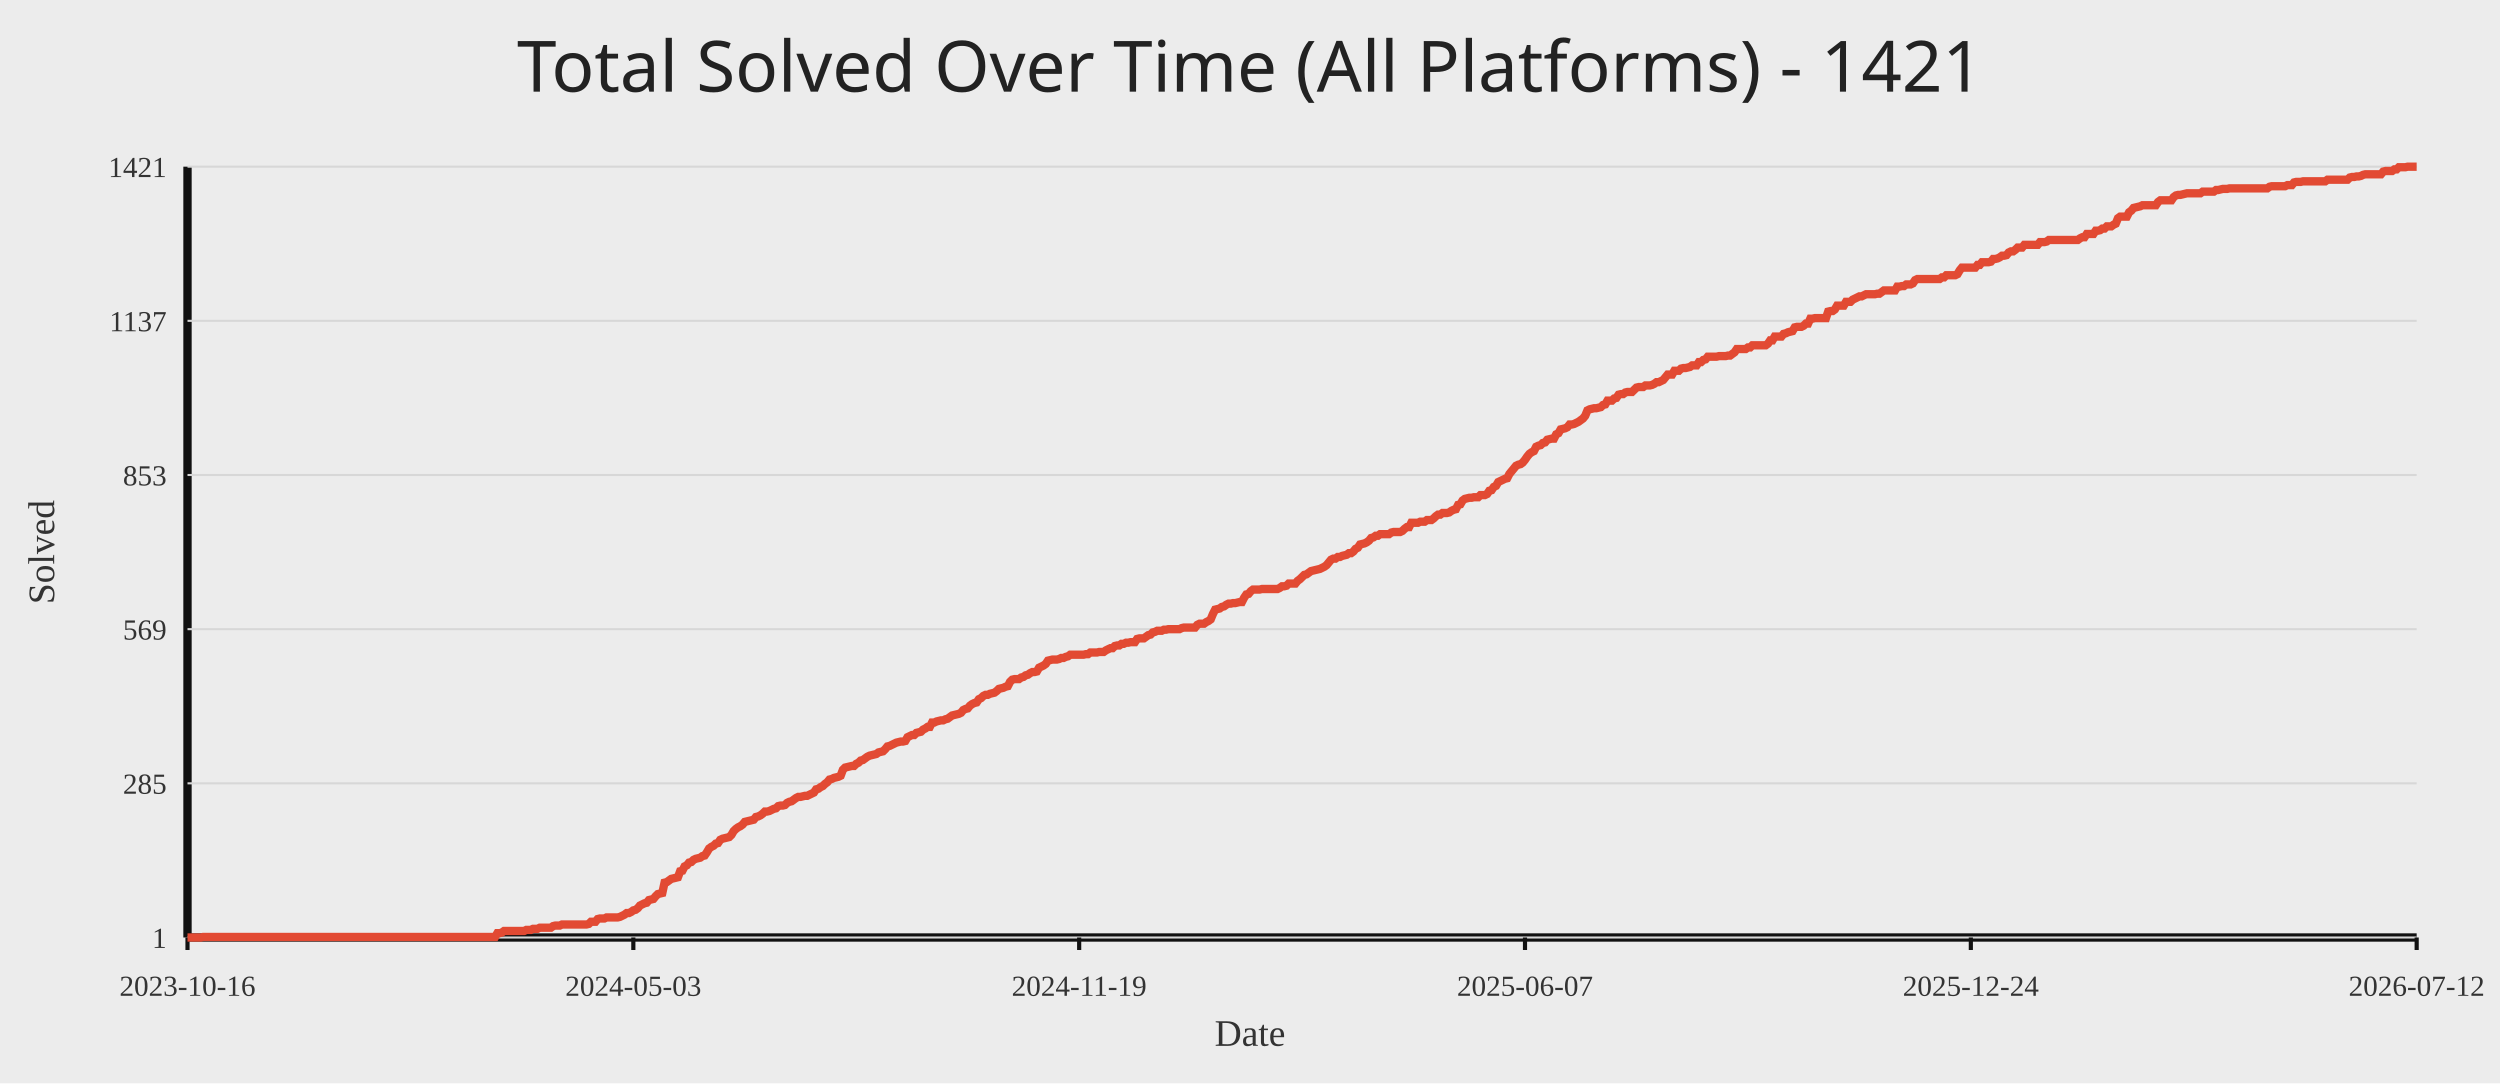
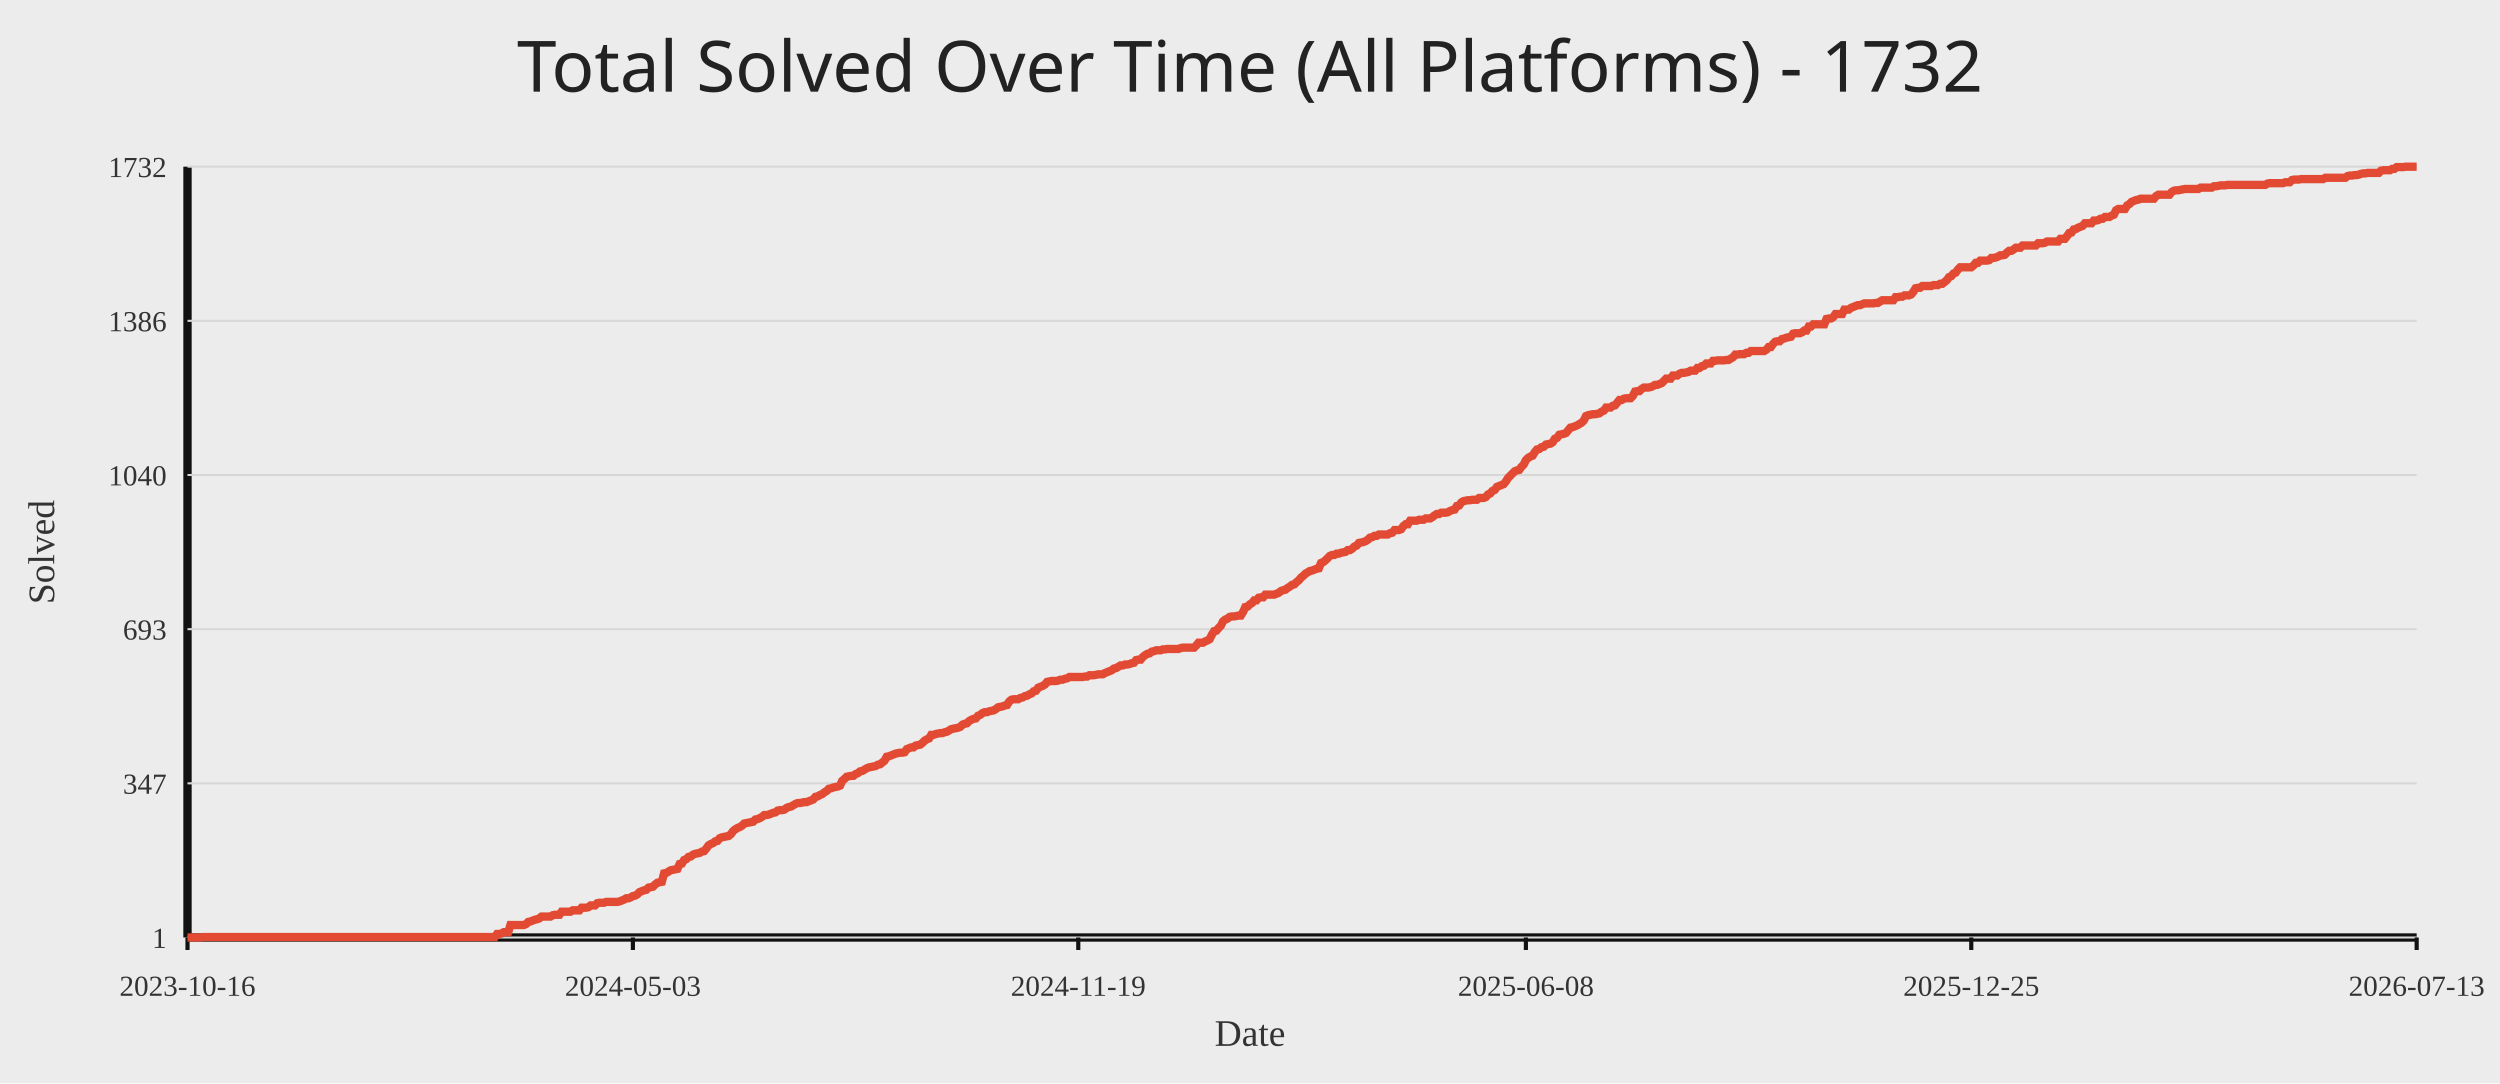
<svg xmlns="http://www.w3.org/2000/svg" width="1200" height="520">
  <rect width="100%" height="100%" fill="#ececec" />
-   <text x="50%" y="44" text-anchor="middle" fill="#222" font-size="34" font-family="Comic Sans MS, Segoe UI">Total Solved Over Time (All Platforms) - 1421</text>
+   <text x="50%" y="44" text-anchor="middle" fill="#222" font-size="34" font-family="Comic Sans MS, Segoe UI">Total Solved Over Time (All Platforms) - 1732</text>
  <line x1="90" y1="450" x2="1160" y2="450" stroke="#111" stroke-width="4" />
  <line x1="90" y1="80" x2="90" y2="450" stroke="#111" stroke-width="4" />
  <line x1="90" y1="450.00" x2="1160" y2="450.00" stroke="#d7d7d7" stroke-width="1" />
  <text x="80" y="455.00" text-anchor="end" fill="#333" font-size="14">1</text>
  <line x1="90" y1="376.00" x2="1160" y2="376.00" stroke="#d7d7d7" stroke-width="1" />
-   <text x="80" y="381.00" text-anchor="end" fill="#333" font-size="14">285</text>
+   <text x="80" y="381.00" text-anchor="end" fill="#333" font-size="14">347</text>
  <line x1="90" y1="302.00" x2="1160" y2="302.00" stroke="#d7d7d7" stroke-width="1" />
-   <text x="80" y="307.00" text-anchor="end" fill="#333" font-size="14">569</text>
+   <text x="80" y="307.00" text-anchor="end" fill="#333" font-size="14">693</text>
  <line x1="90" y1="228.00" x2="1160" y2="228.00" stroke="#d7d7d7" stroke-width="1" />
-   <text x="80" y="233.00" text-anchor="end" fill="#333" font-size="14">853</text>
+   <text x="80" y="233.00" text-anchor="end" fill="#333" font-size="14">1040</text>
  <line x1="90" y1="154.00" x2="1160" y2="154.00" stroke="#d7d7d7" stroke-width="1" />
-   <text x="80" y="159.00" text-anchor="end" fill="#333" font-size="14">1137</text>
+   <text x="80" y="159.00" text-anchor="end" fill="#333" font-size="14">1386</text>
  <line x1="90" y1="80.00" x2="1160" y2="80.00" stroke="#d7d7d7" stroke-width="1" />
-   <text x="80" y="85.00" text-anchor="end" fill="#333" font-size="14">1421</text>
+   <text x="80" y="85.00" text-anchor="end" fill="#333" font-size="14">1732</text>
  <line x1="90.00" y1="450" x2="90.00" y2="456" stroke="#111" stroke-width="2" />
  <text x="90.00" y="478" text-anchor="middle" fill="#333" font-size="14">2023-10-16</text>
-   <line x1="304.00" y1="450" x2="304.00" y2="456" stroke="#111" stroke-width="2" />
-   <text x="304.00" y="478" text-anchor="middle" fill="#333" font-size="14">2024-05-03</text>
-   <line x1="518.00" y1="450" x2="518.00" y2="456" stroke="#111" stroke-width="2" />
-   <text x="518.00" y="478" text-anchor="middle" fill="#333" font-size="14">2024-11-19</text>
-   <line x1="732.00" y1="450" x2="732.00" y2="456" stroke="#111" stroke-width="2" />
-   <text x="732.00" y="478" text-anchor="middle" fill="#333" font-size="14">2025-06-07</text>
-   <line x1="946.00" y1="450" x2="946.00" y2="456" stroke="#111" stroke-width="2" />
-   <text x="946.00" y="478" text-anchor="middle" fill="#333" font-size="14">2025-12-24</text>
+   <line x1="303.79" y1="450" x2="303.79" y2="456" stroke="#111" stroke-width="2" />
+   <text x="303.79" y="478" text-anchor="middle" fill="#333" font-size="14">2024-05-03</text>
+   <line x1="517.57" y1="450" x2="517.57" y2="456" stroke="#111" stroke-width="2" />
+   <text x="517.57" y="478" text-anchor="middle" fill="#333" font-size="14">2024-11-19</text>
+   <line x1="732.43" y1="450" x2="732.43" y2="456" stroke="#111" stroke-width="2" />
+   <text x="732.43" y="478" text-anchor="middle" fill="#333" font-size="14">2025-06-08</text>
+   <line x1="946.21" y1="450" x2="946.21" y2="456" stroke="#111" stroke-width="2" />
+   <text x="946.21" y="478" text-anchor="middle" fill="#333" font-size="14">2025-12-25</text>
  <line x1="1160.00" y1="450" x2="1160.00" y2="456" stroke="#111" stroke-width="2" />
-   <text x="1160.00" y="478" text-anchor="middle" fill="#333" font-size="14">2026-07-12</text>
-   <polyline fill="none" stroke="#e24a33" stroke-width="4" points="90.00,450.00 91.07,450.00 92.14,450.00 93.21,450.00 94.28,450.00 95.35,450.00 96.42,450.00 97.49,449.74 98.56,449.74 99.63,449.74 100.70,449.74 101.77,449.74 102.84,449.74 103.91,449.74 104.98,449.74 106.05,449.74 107.12,449.74 108.19,449.74 109.26,449.74 110.33,449.74 111.40,449.74 112.47,449.74 113.54,449.74 114.61,449.74 115.68,449.74 116.75,449.74 117.82,449.74 118.89,449.74 119.96,449.74 121.03,449.74 122.10,449.74 123.17,449.74 124.24,449.74 125.31,449.74 126.38,449.74 127.45,449.74 128.52,449.74 129.59,449.74 130.66,449.74 131.73,449.74 132.80,449.74 133.87,449.74 134.94,449.74 136.01,449.74 137.08,449.74 138.15,449.74 139.22,449.74 140.29,449.74 141.36,449.74 142.43,449.74 143.50,449.74 144.57,449.74 145.64,449.74 146.71,449.74 147.78,449.74 148.85,449.74 149.92,449.74 150.99,449.74 152.06,449.74 153.13,449.74 154.20,449.74 155.27,449.74 156.34,449.74 157.41,449.74 158.48,449.74 159.55,449.74 160.62,449.74 161.69,449.74 162.76,449.74 163.83,449.74 164.90,449.74 165.97,449.74 167.04,449.74 168.11,449.74 169.18,449.74 170.25,449.74 171.32,449.74 172.39,449.74 173.46,449.74 174.53,449.74 175.60,449.74 176.67,449.74 177.74,449.74 178.81,449.74 179.88,449.74 180.95,449.74 182.02,449.74 183.09,449.74 184.16,449.74 185.23,449.74 186.30,449.74 187.37,449.74 188.44,449.74 189.51,449.74 190.58,449.74 191.65,449.74 192.72,449.74 193.79,449.74 194.86,449.74 195.93,449.74 197.00,449.74 198.07,449.74 199.14,449.74 200.21,449.74 201.28,449.74 202.35,449.74 203.42,449.74 204.49,449.74 205.56,449.74 206.63,449.74 207.70,449.74 208.77,449.74 209.84,449.74 210.91,449.74 211.98,449.74 213.05,449.74 214.12,449.74 215.19,449.74 216.26,449.74 217.33,449.74 218.40,449.74 219.47,449.74 220.54,449.74 221.61,449.74 222.68,449.74 223.75,449.74 224.82,449.74 225.89,449.74 226.96,449.74 228.03,449.74 229.10,449.74 230.17,449.74 231.24,449.74 232.31,449.74 233.38,449.74 234.45,449.74 235.52,449.74 236.59,449.74 237.66,449.74 238.73,447.92 239.80,447.92 240.87,447.65 241.94,446.87 243.01,446.87 244.08,446.87 245.15,446.87 246.22,446.87 247.29,446.87 248.36,446.87 249.43,446.87 250.50,446.87 251.57,446.87 252.64,446.35 253.71,446.35 254.78,446.35 255.85,445.83 256.92,445.83 257.99,445.83 259.06,445.31 260.13,445.31 261.20,445.31 262.27,445.31 263.34,445.31 264.41,445.31 265.48,444.53 266.55,444.27 267.62,444.27 268.69,444.27 269.76,443.75 270.83,443.75 271.90,443.75 272.97,443.75 274.04,443.75 275.11,443.75 276.18,443.75 277.25,443.75 278.32,443.75 279.39,443.75 280.46,443.75 281.53,443.75 282.60,443.49 283.67,442.44 284.74,442.44 285.81,442.44 286.88,441.14 287.95,440.88 289.02,440.88 290.09,440.88 291.16,440.36 292.23,440.36 293.30,440.36 294.37,440.36 295.44,440.36 296.51,440.36 297.58,440.10 298.65,439.58 299.72,439.06 300.79,438.27 301.86,438.27 302.93,437.75 304.00,436.97 305.07,436.71 306.14,435.93 307.21,434.63 308.28,434.11 309.35,433.58 310.42,433.32 311.49,432.02 312.56,431.76 313.63,431.50 314.70,430.20 315.77,429.15 316.84,428.89 317.91,428.63 318.98,423.68 320.05,423.42 321.12,422.64 322.19,421.86 323.26,421.60 324.33,421.34 325.40,421.08 326.47,418.21 327.54,417.95 328.61,415.87 329.68,415.35 330.75,414.04 331.82,413.78 332.89,412.74 333.96,412.22 335.03,411.96 336.10,411.70 337.17,410.92 338.24,410.65 339.31,409.09 340.38,407.27 341.45,406.49 342.52,405.96 343.59,404.92 344.66,404.66 345.73,403.10 346.80,402.58 347.87,402.32 348.94,402.06 350.01,401.80 351.08,400.75 352.15,398.93 353.22,397.89 354.29,397.11 355.36,396.58 356.43,395.80 357.50,394.50 358.57,394.24 359.64,393.98 360.71,393.72 361.78,393.46 362.85,392.15 363.92,391.89 364.99,391.37 366.06,390.59 367.13,389.55 368.20,389.55 369.27,389.29 370.34,388.77 371.41,388.25 372.48,387.99 373.55,386.94 374.62,386.68 375.69,386.68 376.76,386.42 377.83,385.38 378.90,384.86 379.97,384.60 381.04,383.82 382.11,383.04 383.18,382.51 384.25,382.51 385.32,382.25 386.39,381.99 387.46,381.99 388.53,381.47 389.60,380.95 390.67,380.43 391.74,378.87 392.81,378.61 393.88,377.82 394.95,377.30 396.02,376.26 397.09,375.48 398.16,374.18 399.23,373.92 400.30,373.39 401.37,373.13 402.44,372.87 403.51,372.35 404.58,369.49 405.65,368.44 406.72,368.18 407.79,367.92 408.86,367.66 409.93,367.66 411.00,366.62 412.07,366.10 413.14,365.06 414.21,364.80 415.28,364.01 416.35,363.23 417.42,362.71 418.49,362.45 419.56,362.19 420.63,361.93 421.70,361.15 422.77,360.89 423.84,360.63 424.91,359.58 425.98,358.28 427.05,358.02 428.12,357.50 429.19,356.98 430.26,356.46 431.33,356.20 432.40,355.94 433.47,355.94 434.54,355.68 435.61,353.85 436.68,353.33 437.75,352.81 438.82,352.81 439.89,351.77 440.96,351.51 442.03,351.25 443.10,350.20 444.17,349.68 445.24,348.90 446.31,348.90 447.38,346.82 448.45,346.82 449.52,346.30 450.59,346.04 451.66,345.77 452.73,345.77 453.80,345.25 454.87,344.99 455.94,344.21 457.01,343.43 458.08,343.17 459.15,342.91 460.22,342.65 461.29,342.13 462.36,340.82 463.43,340.30 464.50,340.04 465.57,338.74 466.64,337.96 467.71,337.44 468.78,337.18 469.85,335.61 470.92,335.09 471.99,334.05 473.06,333.53 474.13,333.53 475.20,333.01 476.27,332.75 477.34,332.49 478.41,331.70 479.48,330.66 480.55,330.40 481.62,330.14 482.69,329.62 483.76,329.36 484.83,327.27 485.90,326.23 486.97,325.97 488.04,325.97 489.11,325.97 490.18,325.19 491.25,324.93 492.32,324.15 493.39,323.89 494.46,323.11 495.53,322.58 496.60,322.58 497.67,322.32 498.74,320.50 499.81,319.98 500.88,319.46 501.95,318.68 503.02,317.11 504.09,316.85 505.16,316.59 506.23,316.59 507.30,316.59 508.37,316.33 509.44,315.81 510.51,315.81 511.58,315.29 512.65,315.03 513.72,314.25 514.79,314.25 515.86,314.25 516.93,314.25 518.00,314.25 519.07,314.25 520.14,314.25 521.21,313.99 522.28,313.99 523.35,313.20 524.42,313.20 525.49,313.20 526.56,313.20 527.63,312.94 528.70,312.94 529.77,312.94 530.84,312.16 531.91,311.64 532.98,311.12 534.05,311.12 535.12,310.08 536.19,309.82 537.26,309.82 538.33,309.04 539.40,309.04 540.47,308.51 541.54,308.51 542.61,308.25 543.68,308.25 544.75,308.25 545.82,306.69 546.89,306.43 547.96,306.43 549.03,306.43 550.10,305.65 551.17,304.87 552.24,304.61 553.31,303.56 554.38,303.30 555.45,302.78 556.52,302.78 557.59,302.78 558.66,302.26 559.73,302.26 560.80,302.00 561.87,302.00 562.94,302.00 564.01,302.00 565.08,302.00 566.15,302.00 567.22,301.48 568.29,301.22 569.36,301.22 570.43,301.22 571.50,301.22 572.57,301.22 573.64,301.22 574.71,299.92 575.78,299.39 576.85,299.39 577.92,299.39 578.99,298.61 580.06,298.09 581.13,297.31 582.20,294.70 583.27,292.62 584.34,292.36 585.41,292.10 586.48,291.32 587.55,291.06 588.62,290.27 589.69,289.75 590.76,289.75 591.83,289.49 592.90,289.49 593.97,289.23 595.04,288.97 596.11,288.97 597.18,286.89 598.25,285.32 599.32,285.06 600.39,283.76 601.46,282.98 602.53,282.98 603.60,282.98 604.67,282.98 605.74,282.72 606.81,282.72 607.88,282.72 608.95,282.72 610.02,282.72 611.09,282.72 612.16,282.72 613.23,282.72 614.30,282.20 615.37,281.42 616.44,281.42 617.51,281.15 618.58,280.11 619.65,280.11 620.72,280.11 621.79,280.11 622.86,278.81 623.93,278.03 625.00,276.99 626.07,275.94 627.14,275.68 628.21,274.90 629.28,274.12 630.35,273.86 631.42,273.60 632.49,273.34 633.56,273.08 634.63,272.56 635.70,272.04 636.77,271.25 637.84,269.95 638.91,268.65 639.98,268.13 641.05,268.13 642.12,267.35 643.19,267.35 644.26,266.82 645.33,266.56 646.40,266.30 647.47,265.52 648.54,265.52 649.61,264.74 650.68,263.44 651.75,262.92 652.82,261.35 653.89,261.09 654.96,260.83 656.03,260.31 657.10,259.53 658.17,258.23 659.24,257.96 660.31,257.18 661.38,257.18 662.45,256.40 663.52,256.40 664.59,256.40 665.66,256.40 666.73,256.40 667.80,255.62 668.87,255.36 669.94,255.36 671.01,255.36 672.08,255.36 673.15,254.84 674.22,253.80 675.29,253.01 676.36,253.01 677.43,250.93 678.50,250.93 679.57,250.93 680.64,250.93 681.71,250.41 682.78,250.41 683.85,250.41 684.92,249.63 685.99,249.63 687.06,249.63 688.13,248.85 689.20,247.80 690.27,247.02 691.34,247.02 692.41,246.24 693.48,246.24 694.55,246.24 695.62,245.98 696.69,245.20 697.76,244.68 698.83,244.42 699.90,242.33 700.97,242.07 702.04,240.25 703.11,239.46 704.18,239.20 705.25,238.94 706.32,238.94 707.39,238.68 708.46,238.68 709.53,238.68 710.60,237.64 711.67,237.64 712.74,237.64 713.81,237.12 714.88,235.56 715.95,235.30 717.02,233.73 718.09,233.21 719.16,231.39 720.23,230.87 721.30,230.35 722.37,229.82 723.44,229.56 724.51,227.48 725.58,226.18 726.65,224.87 727.72,223.57 728.79,223.05 729.86,222.79 730.93,222.01 732.00,220.70 733.07,219.14 734.14,217.84 735.21,217.06 736.28,216.54 737.35,214.45 738.42,213.93 739.49,213.67 740.56,212.63 741.63,212.37 742.70,211.06 743.77,210.80 744.84,210.54 745.91,210.54 746.98,208.46 748.05,207.94 749.12,206.11 750.19,205.85 751.26,205.59 752.33,205.07 753.40,203.77 754.47,203.77 755.54,203.51 756.61,202.99 757.68,202.46 758.75,201.68 759.82,200.90 760.89,199.60 761.96,196.99 763.03,196.47 764.10,196.21 765.17,195.95 766.24,195.95 767.31,195.69 768.38,195.43 769.45,194.39 770.52,194.13 771.59,192.30 772.66,192.30 773.73,192.30 774.80,191.26 775.87,191.00 776.94,189.44 778.01,189.18 779.08,189.18 780.15,188.39 781.22,188.13 782.29,188.13 783.36,188.13 784.43,187.09 785.50,186.05 786.57,185.79 787.64,185.79 788.71,185.79 789.78,185.01 790.85,185.01 791.92,185.01 792.99,184.75 794.06,184.23 795.13,183.44 796.20,183.44 797.27,182.92 798.34,182.40 799.41,181.10 800.48,179.80 801.55,179.80 802.62,179.80 803.69,177.97 804.76,177.97 805.83,177.97 806.90,176.93 807.97,176.67 809.04,176.67 810.11,176.41 811.18,176.15 812.25,175.37 813.32,175.37 814.39,175.37 815.46,173.80 816.53,173.80 817.60,172.76 818.67,172.50 819.74,171.20 820.81,171.20 821.88,171.20 822.95,171.20 824.02,171.20 825.09,170.94 826.16,170.94 827.23,170.94 828.30,170.94 829.37,170.68 830.44,170.68 831.51,169.89 832.58,169.11 833.65,167.55 834.72,167.55 835.79,167.55 836.86,167.55 837.93,167.55 839.00,166.77 840.07,166.77 841.14,165.73 842.21,165.73 843.28,165.73 844.35,165.73 845.42,165.73 846.49,165.73 847.56,165.73 848.63,164.94 849.70,163.38 850.77,163.38 851.84,161.56 852.91,161.56 853.98,161.56 855.05,161.56 856.12,160.25 857.19,159.99 858.26,159.47 859.33,159.21 860.40,158.95 861.47,157.13 862.54,156.87 863.61,156.87 864.68,156.87 865.75,156.35 866.82,155.30 867.89,155.30 868.96,152.96 870.03,152.96 871.10,152.70 872.17,152.70 873.24,152.70 874.31,152.70 875.38,152.70 876.45,152.70 877.52,149.57 878.59,149.31 879.66,149.31 880.73,148.53 881.80,146.70 882.87,146.70 883.94,146.70 885.01,146.70 886.08,144.88 887.15,144.88 888.22,144.88 889.29,143.84 890.36,143.32 891.43,142.80 892.50,142.27 893.57,142.27 894.64,141.75 895.71,141.23 896.78,141.23 897.85,141.23 898.92,141.23 899.99,141.23 901.06,140.97 902.13,140.97 903.20,140.19 904.27,139.41 905.34,139.41 906.41,139.41 907.48,139.41 908.55,139.41 909.62,139.41 910.69,137.58 911.76,137.58 912.83,137.32 913.90,137.32 914.97,136.54 916.04,136.54 917.11,136.54 918.18,136.02 919.25,134.46 920.32,133.94 921.39,133.94 922.46,133.94 923.53,133.94 924.60,133.94 925.67,133.94 926.74,133.94 927.81,133.94 928.88,133.94 929.95,133.94 931.02,133.94 932.09,133.15 933.16,133.15 934.23,132.11 935.30,132.11 936.37,132.11 937.44,132.11 938.51,132.11 939.58,131.59 940.65,129.77 941.72,128.46 942.79,128.46 943.86,128.46 944.93,128.46 946.00,128.46 947.07,128.46 948.14,128.46 949.21,127.16 950.28,127.16 951.35,125.86 952.42,125.86 953.49,125.86 954.56,125.86 955.63,125.60 956.70,124.30 957.77,124.30 958.84,124.04 959.91,123.51 960.98,122.73 962.05,122.73 963.12,122.47 964.19,121.17 965.26,120.65 966.33,120.65 967.40,119.87 968.47,118.82 969.54,118.82 970.61,118.82 971.68,117.52 972.75,117.52 973.82,117.52 974.89,117.52 975.96,117.52 977.03,117.52 978.10,117.52 979.17,116.22 980.24,116.22 981.31,116.22 982.38,115.96 983.45,115.18 984.52,115.18 985.59,115.18 986.66,115.18 987.73,115.18 988.80,115.18 989.87,115.18 990.94,115.18 992.01,115.18 993.08,115.18 994.15,115.18 995.22,115.18 996.29,115.18 997.36,115.18 998.43,114.39 999.50,113.87 1000.57,113.87 1001.64,112.31 1002.71,112.31 1003.78,112.31 1004.85,112.31 1005.92,110.75 1006.99,110.75 1008.06,110.49 1009.13,109.70 1010.20,109.70 1011.27,108.66 1012.34,108.66 1013.41,108.66 1014.48,107.88 1015.55,107.36 1016.62,104.75 1017.69,103.97 1018.76,103.97 1019.83,103.97 1020.90,103.97 1021.97,101.89 1023.04,101.11 1024.11,99.80 1025.18,99.54 1026.25,99.28 1027.32,99.02 1028.39,98.50 1029.46,98.50 1030.53,98.50 1031.60,98.50 1032.67,98.50 1033.74,98.50 1034.81,98.50 1035.88,96.94 1036.95,96.15 1038.02,96.15 1039.09,96.15 1040.16,96.15 1041.23,96.15 1042.30,96.15 1043.37,94.59 1044.44,93.81 1045.51,93.55 1046.58,93.55 1047.65,93.29 1048.72,93.03 1049.79,92.77 1050.86,92.77 1051.93,92.77 1053.00,92.77 1054.07,92.77 1055.14,92.77 1056.21,92.77 1057.28,91.99 1058.35,91.99 1059.42,91.99 1060.49,91.99 1061.56,91.99 1062.63,91.99 1063.70,91.20 1064.77,91.20 1065.84,90.94 1066.91,90.68 1067.98,90.68 1069.05,90.68 1070.12,90.42 1071.19,90.42 1072.26,90.42 1073.33,90.42 1074.40,90.42 1075.47,90.42 1076.54,90.42 1077.61,90.42 1078.68,90.42 1079.75,90.42 1080.82,90.42 1081.89,90.42 1082.96,90.42 1084.03,90.42 1085.10,90.42 1086.17,90.42 1087.24,90.42 1088.31,90.42 1089.38,89.64 1090.45,89.38 1091.52,89.38 1092.59,89.38 1093.66,89.38 1094.73,89.38 1095.80,89.38 1096.87,89.38 1097.94,88.86 1099.01,88.86 1100.08,88.86 1101.15,87.56 1102.22,87.30 1103.29,87.30 1104.36,87.30 1105.43,87.04 1106.50,87.04 1107.57,87.04 1108.64,87.04 1109.71,87.04 1110.78,87.04 1111.85,87.04 1112.92,87.04 1113.99,87.04 1115.06,87.04 1116.13,87.04 1117.20,86.25 1118.27,86.25 1119.34,86.25 1120.41,86.25 1121.48,86.25 1122.55,86.25 1123.62,86.25 1124.69,86.25 1125.76,86.25 1126.83,86.25 1127.90,85.21 1128.97,84.95 1130.04,84.95 1131.11,84.69 1132.18,84.69 1133.25,84.43 1134.32,83.91 1135.39,83.65 1136.46,83.65 1137.53,83.65 1138.60,83.65 1139.67,83.65 1140.74,83.65 1141.81,83.65 1142.88,83.65 1143.95,82.35 1145.02,82.08 1146.09,82.08 1147.16,82.08 1148.23,82.08 1149.30,81.30 1150.37,81.30 1151.44,80.26 1152.51,80.26 1153.58,80.26 1154.65,80.26 1155.72,80.00 1156.79,80.00 1157.86,80.00 1158.93,80.00 1160.00,80.00" />
+   <text x="1160.00" y="478" text-anchor="middle" fill="#333" font-size="14">2026-07-13</text>
+   <polyline fill="none" stroke="#e24a33" stroke-width="4" points="90.00,450.00 91.07,450.00 92.14,450.00 93.21,450.00 94.28,450.00 95.34,450.00 96.41,450.00 97.48,449.79 98.55,449.79 99.62,449.79 100.69,449.79 101.76,449.79 102.83,449.79 103.90,449.79 104.97,449.79 106.03,449.79 107.10,449.79 108.17,449.79 109.24,449.79 110.31,449.79 111.38,449.79 112.45,449.79 113.52,449.79 114.59,449.79 115.65,449.79 116.72,449.79 117.79,449.79 118.86,449.79 119.93,449.79 121.00,449.79 122.07,449.79 123.14,449.79 124.21,449.79 125.27,449.79 126.34,449.79 127.41,449.79 128.48,449.79 129.55,449.79 130.62,449.79 131.69,449.79 132.76,449.79 133.83,449.79 134.90,449.79 135.96,449.79 137.03,449.79 138.10,449.79 139.17,449.79 140.24,449.79 141.31,449.79 142.38,449.79 143.45,449.79 144.52,449.79 145.58,449.79 146.65,449.79 147.72,449.79 148.79,449.79 149.86,449.79 150.93,449.79 152.00,449.79 153.07,449.79 154.14,449.79 155.20,449.79 156.27,449.79 157.34,449.79 158.41,449.79 159.48,449.79 160.55,449.79 161.62,449.79 162.69,449.79 163.76,449.79 164.83,449.79 165.89,449.79 166.96,449.79 168.03,449.79 169.10,449.79 170.17,449.79 171.24,449.79 172.31,449.79 173.38,449.79 174.45,449.79 175.51,449.79 176.58,449.79 177.65,449.79 178.72,449.79 179.79,449.79 180.86,449.79 181.93,449.79 183.00,449.79 184.07,449.79 185.13,449.79 186.20,449.79 187.27,449.79 188.34,449.79 189.41,449.79 190.48,449.79 191.55,449.79 192.62,449.79 193.69,449.79 194.76,449.79 195.82,449.79 196.89,449.79 197.96,449.79 199.03,449.79 200.10,449.79 201.17,449.79 202.24,449.79 203.31,449.79 204.38,449.79 205.44,449.79 206.51,449.79 207.58,449.79 208.65,449.79 209.72,449.79 210.79,449.79 211.86,449.79 212.93,449.79 214.00,449.79 215.06,449.79 216.13,449.79 217.20,449.79 218.27,449.79 219.34,449.79 220.41,449.79 221.48,449.79 222.55,449.79 223.62,449.79 224.69,449.79 225.75,449.79 226.82,449.79 227.89,449.79 228.96,449.79 230.03,449.79 231.10,449.79 232.17,449.79 233.24,449.79 234.31,449.79 235.37,449.79 236.44,449.79 237.51,449.79 238.58,448.29 239.65,448.29 240.72,448.08 241.79,447.44 242.86,447.44 243.93,447.44 245.00,444.02 246.06,444.02 247.13,444.02 248.20,444.02 249.27,444.02 250.34,444.02 251.41,444.02 252.48,443.59 253.55,442.52 254.62,442.31 255.68,441.88 256.75,441.45 257.82,441.24 258.89,440.81 259.96,439.95 261.03,439.95 262.10,439.95 263.17,439.95 264.24,439.95 265.30,439.31 266.37,439.10 267.44,439.10 268.51,439.10 269.58,437.60 270.65,437.60 271.72,437.60 272.79,437.60 273.86,437.60 274.93,436.96 275.99,436.96 277.06,436.96 278.13,436.96 279.20,435.68 280.27,435.68 281.34,435.68 282.41,435.47 283.48,434.61 284.55,434.61 285.61,434.61 286.68,433.54 287.75,433.33 288.82,433.33 289.89,433.33 290.96,432.90 292.03,432.90 293.10,432.90 294.17,432.90 295.23,432.90 296.30,432.90 297.37,432.69 298.44,432.26 299.51,431.83 300.58,431.19 301.65,431.19 302.72,430.76 303.79,430.12 304.86,429.91 305.92,429.27 306.99,428.20 308.06,427.77 309.13,427.34 310.20,427.13 311.27,426.06 312.34,425.85 313.41,425.63 314.48,424.56 315.54,423.71 316.61,423.50 317.68,423.28 318.75,419.22 319.82,419.01 320.89,418.37 321.96,417.72 323.03,417.51 324.10,417.30 325.16,417.08 326.23,414.73 327.30,414.52 328.37,412.81 329.44,412.38 330.51,411.31 331.58,411.10 332.65,410.24 333.72,409.82 334.79,409.60 335.85,409.39 336.92,408.75 337.99,408.53 339.06,407.25 340.13,405.75 341.20,405.11 342.27,404.69 343.34,403.83 344.41,403.62 345.47,402.33 346.54,401.91 347.61,401.69 348.68,401.48 349.75,401.27 350.82,400.41 351.89,398.91 352.96,398.06 354.03,397.42 355.09,396.99 356.16,396.35 357.23,395.28 358.30,395.07 359.37,394.85 360.44,394.64 361.51,394.43 362.58,393.36 363.65,393.14 364.72,392.72 365.78,392.07 366.85,391.22 367.92,391.22 368.99,391.01 370.06,390.58 371.13,390.15 372.20,389.94 373.27,389.08 374.34,388.87 375.40,388.87 376.47,388.65 377.54,387.80 378.61,387.37 379.68,387.16 380.75,386.52 381.82,385.88 382.89,385.45 383.96,385.45 385.02,385.23 386.09,385.02 387.16,385.02 388.23,384.59 389.30,384.17 390.37,383.74 391.44,382.46 392.51,382.24 393.58,381.60 394.65,381.17 395.71,380.32 396.78,379.68 397.85,378.61 398.92,378.39 399.99,377.97 401.06,377.75 402.13,377.54 403.20,377.11 404.27,374.76 405.33,373.91 406.40,372.84 407.47,372.62 408.54,372.41 409.61,372.41 410.68,371.55 411.75,371.13 412.82,370.27 413.89,370.06 414.96,369.42 416.02,368.78 417.09,368.35 418.16,368.13 419.23,367.92 420.30,367.71 421.37,367.07 422.44,366.85 423.51,366.00 424.58,365.14 425.64,363.22 426.71,363.00 427.78,362.58 428.85,362.15 429.92,361.72 430.99,361.51 432.06,361.29 433.13,361.29 434.20,361.08 435.26,359.58 436.33,359.16 437.40,358.73 438.47,358.73 439.54,357.87 440.61,357.66 441.68,357.45 442.75,356.59 443.82,355.52 444.89,354.88 445.95,354.45 447.02,352.74 448.09,352.74 449.16,352.32 450.23,352.10 451.30,351.89 452.37,351.89 453.44,351.46 454.51,351.25 455.57,350.61 456.64,349.97 457.71,349.75 458.78,349.54 459.85,349.32 460.92,348.90 461.99,347.83 463.06,347.40 464.13,347.19 465.19,346.12 466.26,345.48 467.33,345.05 468.40,344.84 469.47,343.55 470.54,343.13 471.61,342.27 472.68,341.84 473.75,341.84 474.82,341.42 475.88,341.20 476.95,340.99 478.02,340.35 479.09,339.49 480.16,339.28 481.23,339.06 482.30,338.64 483.37,338.42 484.44,336.71 485.50,335.86 486.57,335.64 487.64,335.64 488.71,335.64 489.78,335.00 490.85,334.79 491.92,334.15 492.99,333.93 494.06,333.29 495.12,332.87 496.19,331.80 497.26,331.58 498.33,330.09 499.40,329.66 500.47,329.23 501.54,328.59 502.61,327.31 503.68,327.09 504.75,326.88 505.81,326.88 506.88,326.88 507.95,326.67 509.02,326.24 510.09,326.24 511.16,325.81 512.23,325.60 513.30,324.96 514.37,324.96 515.43,324.96 516.50,324.96 517.57,324.96 518.64,324.96 519.71,324.96 520.78,324.74 521.85,324.74 522.92,324.10 523.99,324.10 525.05,324.10 526.12,323.89 527.19,323.67 528.26,323.67 529.33,323.67 530.40,323.03 531.47,322.61 532.54,322.18 533.61,321.75 534.68,320.90 535.74,320.68 536.81,320.04 537.88,319.40 538.95,319.40 540.02,318.97 541.09,318.97 542.16,318.76 543.23,318.33 544.30,318.12 545.36,316.83 546.43,316.62 547.50,316.62 548.57,315.34 549.64,314.48 550.71,313.84 551.78,313.63 552.85,312.77 553.92,312.56 554.99,312.13 556.05,312.13 557.12,312.13 558.19,311.70 559.26,311.70 560.33,311.49 561.40,311.49 562.47,311.49 563.54,311.49 564.61,311.49 565.67,311.49 566.74,311.06 567.81,310.85 568.88,310.85 569.95,310.85 571.02,310.85 572.09,310.85 573.16,310.85 574.23,309.78 575.29,308.50 576.36,308.50 577.43,308.50 578.50,307.86 579.57,307.43 580.64,306.79 581.71,304.65 582.78,302.94 583.85,302.73 584.92,301.44 585.98,300.38 587.05,298.24 588.12,297.38 589.19,296.96 590.26,296.10 591.33,295.89 592.40,295.89 593.47,295.67 594.54,295.46 595.60,295.46 596.67,293.75 597.74,291.40 598.81,291.18 599.88,290.12 600.95,289.47 602.02,288.19 603.09,288.19 604.16,286.91 605.22,286.70 606.29,286.70 607.36,285.41 608.43,285.41 609.50,285.41 610.57,285.41 611.64,285.41 612.71,284.99 613.78,284.56 614.85,283.70 615.91,283.28 616.98,283.06 618.05,282.21 619.12,281.57 620.19,280.71 621.26,280.50 622.33,279.43 623.40,278.57 624.47,277.29 625.53,276.44 626.60,275.37 627.67,274.73 628.74,274.08 629.81,273.87 630.88,273.44 631.95,273.02 633.02,272.80 634.09,270.24 635.15,269.81 636.22,268.95 637.29,267.89 638.36,266.82 639.43,266.39 640.50,266.39 641.57,265.75 642.64,265.75 643.71,265.32 644.78,265.11 645.84,264.89 646.91,264.04 647.98,264.04 649.05,263.40 650.12,262.33 651.19,261.90 652.26,260.62 653.33,260.40 654.40,260.19 655.46,259.76 656.53,259.12 657.60,258.05 658.67,257.84 659.74,257.20 660.81,257.20 661.88,256.56 662.95,256.56 664.02,256.56 665.08,256.56 666.15,256.56 667.22,255.92 668.29,255.70 669.36,254.42 670.43,254.42 671.50,254.42 672.57,253.99 673.64,252.50 674.71,251.64 675.77,251.64 676.84,249.93 677.91,249.93 678.98,249.93 680.05,249.93 681.12,249.50 682.19,249.50 683.26,249.50 684.33,248.86 685.39,248.86 686.46,248.86 687.53,248.22 688.60,247.37 689.67,246.72 690.74,246.72 691.81,246.08 692.88,246.08 693.95,246.08 695.01,245.87 696.08,245.23 697.15,244.80 698.22,244.59 699.29,242.88 700.36,242.66 701.43,241.17 702.50,240.53 703.57,240.31 704.64,240.10 705.70,240.10 706.77,239.88 707.84,239.88 708.91,239.88 709.98,239.03 711.05,239.03 712.12,239.03 713.19,238.60 714.26,237.32 715.32,236.89 716.39,235.61 717.46,235.18 718.53,233.69 719.60,233.26 720.67,232.83 721.74,232.40 722.81,231.12 723.88,229.41 724.95,228.34 726.01,227.27 727.08,226.20 728.15,225.78 729.22,225.56 730.29,224.07 731.36,223.00 732.43,220.86 733.50,219.79 734.57,219.15 735.63,218.72 736.70,217.01 737.77,215.73 738.84,215.52 739.91,214.66 740.98,214.45 742.05,213.38 743.12,213.17 744.19,212.95 745.25,212.31 746.32,210.60 747.39,210.17 748.46,208.68 749.53,208.46 750.60,208.25 751.67,207.82 752.74,206.54 753.81,205.26 754.88,205.04 755.94,204.62 757.01,204.19 758.08,203.55 759.15,202.91 760.22,201.84 761.29,199.70 762.36,199.27 763.43,199.06 764.50,198.84 765.56,198.84 766.63,198.63 767.70,198.42 768.77,197.56 769.84,197.13 770.91,195.64 771.98,195.64 773.05,195.64 774.12,194.78 775.18,194.57 776.25,193.29 777.32,192.00 778.39,192.00 779.46,191.36 780.53,191.15 781.60,191.15 782.67,191.15 783.74,190.08 784.81,187.94 785.87,187.73 786.94,187.73 788.01,186.66 789.08,186.02 790.15,186.02 791.22,186.02 792.29,185.81 793.36,185.38 794.43,184.74 795.49,184.74 796.56,184.31 797.63,183.88 798.70,182.81 799.77,181.74 800.84,181.74 801.91,181.74 802.98,180.25 804.05,180.25 805.11,180.25 806.18,179.39 807.25,178.97 808.32,178.97 809.39,178.75 810.46,178.54 811.53,177.90 812.60,177.90 813.67,177.90 814.74,176.61 815.80,176.61 816.87,175.76 817.94,175.55 819.01,174.48 820.08,174.48 821.15,174.48 822.22,173.19 823.29,173.19 824.36,172.98 825.42,172.98 826.49,172.98 827.56,172.98 828.63,172.77 829.70,172.77 830.77,172.13 831.84,171.48 832.91,170.20 833.98,170.20 835.04,169.99 836.11,169.99 837.18,169.99 838.25,169.35 839.32,169.35 840.39,168.49 841.46,168.49 842.53,168.49 843.60,168.49 844.67,168.49 845.73,168.49 846.80,168.49 847.87,167.85 848.94,166.57 850.01,166.57 851.08,165.07 852.15,164.00 853.22,163.79 854.29,163.79 855.35,162.72 856.42,162.51 857.49,162.08 858.56,161.87 859.63,161.65 860.70,160.16 861.77,159.94 862.84,159.94 863.91,159.94 864.98,159.51 866.04,158.66 867.11,158.66 868.18,156.74 869.25,156.74 870.32,155.67 871.39,155.67 872.46,155.67 873.53,155.67 874.60,155.67 875.66,155.67 876.73,153.10 877.80,152.89 878.87,152.89 879.94,152.25 881.01,150.75 882.08,150.75 883.15,150.75 884.22,150.75 885.28,148.61 886.35,148.61 887.42,148.61 888.49,147.76 889.56,147.33 890.63,146.90 891.70,146.48 892.77,146.48 893.84,146.05 894.91,145.62 895.97,145.62 897.04,145.62 898.11,145.62 899.18,145.62 900.25,145.41 901.32,145.41 902.39,144.77 903.46,144.12 904.53,144.12 905.59,144.12 906.66,144.12 907.73,144.12 908.80,144.12 909.87,142.63 910.94,142.63 912.01,142.41 913.08,142.41 914.15,141.77 915.21,141.77 916.28,141.77 917.35,141.35 918.42,140.06 919.49,138.35 920.56,138.14 921.63,138.14 922.70,137.28 923.77,137.28 924.84,137.28 925.90,137.28 926.97,137.28 928.04,136.86 929.11,136.86 930.18,136.86 931.25,136.22 932.32,136.22 933.39,135.36 934.46,134.51 935.52,133.01 936.59,132.58 937.66,131.30 938.73,130.87 939.80,129.38 940.87,128.31 941.94,128.31 943.01,128.31 944.08,128.31 945.14,128.31 946.21,128.31 947.28,127.45 948.35,126.17 949.42,126.17 950.49,125.10 951.56,125.10 952.63,125.10 953.70,125.10 954.77,124.89 955.83,123.82 956.90,123.82 957.97,123.60 959.04,123.18 960.11,122.54 961.18,122.54 962.25,122.32 963.32,121.25 964.39,120.40 965.45,120.40 966.52,119.76 967.59,118.90 968.66,118.90 969.73,118.90 970.80,117.83 971.87,117.83 972.94,117.83 974.01,117.83 975.07,117.83 976.14,117.83 977.21,117.83 978.28,116.76 979.35,116.76 980.42,116.76 981.49,116.55 982.56,115.91 983.63,115.91 984.70,115.91 985.76,115.91 986.83,115.91 987.90,115.91 988.97,114.63 990.04,114.63 991.11,114.63 992.18,113.34 993.25,111.85 994.32,111.63 995.38,110.14 996.45,109.92 997.52,109.28 998.59,108.86 999.66,108.43 1000.73,107.15 1001.80,107.15 1002.87,107.15 1003.94,107.15 1005.00,105.86 1006.07,105.86 1007.14,105.65 1008.21,105.01 1009.28,105.01 1010.35,104.15 1011.42,104.15 1012.49,104.15 1013.56,103.51 1014.63,103.08 1015.69,100.95 1016.76,100.31 1017.83,100.31 1018.90,100.31 1019.97,100.31 1021.04,98.60 1022.11,97.95 1023.18,96.89 1024.25,96.46 1025.31,96.03 1026.38,95.82 1027.45,95.39 1028.52,95.39 1029.59,95.39 1030.66,95.39 1031.73,95.39 1032.80,95.39 1033.87,95.39 1034.94,94.11 1036.00,93.47 1037.07,93.47 1038.14,93.47 1039.21,93.47 1040.28,93.47 1041.35,93.47 1042.42,92.18 1043.49,91.54 1044.56,91.33 1045.62,91.33 1046.69,91.11 1047.76,90.90 1048.83,90.69 1049.90,90.69 1050.97,90.69 1052.04,90.69 1053.11,90.69 1054.18,90.69 1055.24,90.69 1056.31,90.05 1057.38,90.05 1058.45,90.05 1059.52,90.05 1060.59,90.05 1061.66,90.05 1062.73,89.40 1063.80,89.40 1064.87,89.19 1065.93,88.98 1067.00,88.98 1068.07,88.98 1069.14,88.76 1070.21,88.76 1071.28,88.76 1072.35,88.76 1073.42,88.76 1074.49,88.76 1075.55,88.76 1076.62,88.76 1077.69,88.76 1078.76,88.76 1079.83,88.76 1080.90,88.76 1081.97,88.76 1083.04,88.76 1084.11,88.76 1085.17,88.76 1086.24,88.76 1087.31,88.76 1088.38,88.12 1089.45,87.91 1090.52,87.91 1091.59,87.91 1092.66,87.91 1093.73,87.91 1094.80,87.91 1095.86,87.91 1096.93,87.48 1098.00,87.48 1099.07,87.48 1100.14,86.41 1101.21,86.20 1102.28,86.20 1103.35,86.20 1104.42,85.98 1105.48,85.98 1106.55,85.98 1107.62,85.98 1108.69,85.98 1109.76,85.98 1110.83,85.98 1111.90,85.98 1112.97,85.98 1114.04,85.98 1115.10,85.98 1116.17,85.34 1117.24,85.34 1118.31,85.34 1119.38,85.34 1120.45,85.34 1121.52,85.34 1122.59,85.34 1123.66,85.34 1124.73,85.34 1125.79,85.34 1126.86,84.49 1127.93,84.27 1129.00,84.27 1130.07,84.06 1131.14,84.06 1132.21,83.85 1133.28,83.42 1134.35,83.21 1135.41,83.21 1136.48,82.99 1137.55,82.99 1138.62,82.99 1139.69,82.99 1140.76,82.99 1141.83,82.99 1142.90,81.92 1143.97,81.71 1145.03,81.71 1146.10,81.71 1147.17,81.71 1148.24,81.07 1149.31,81.07 1150.38,80.21 1151.45,80.21 1152.52,80.21 1153.59,80.21 1154.66,80.00 1155.72,80.00 1156.79,80.00 1157.86,80.00 1158.93,80.00 1160.00,80.00" />
  <text x="50%" y="502" text-anchor="middle" fill="#333" font-size="18">Date</text>
  <text x="26" y="265.00" transform="rotate(-90 26 265.00)" text-anchor="middle" fill="#333" font-size="18">Solved</text>
</svg>
